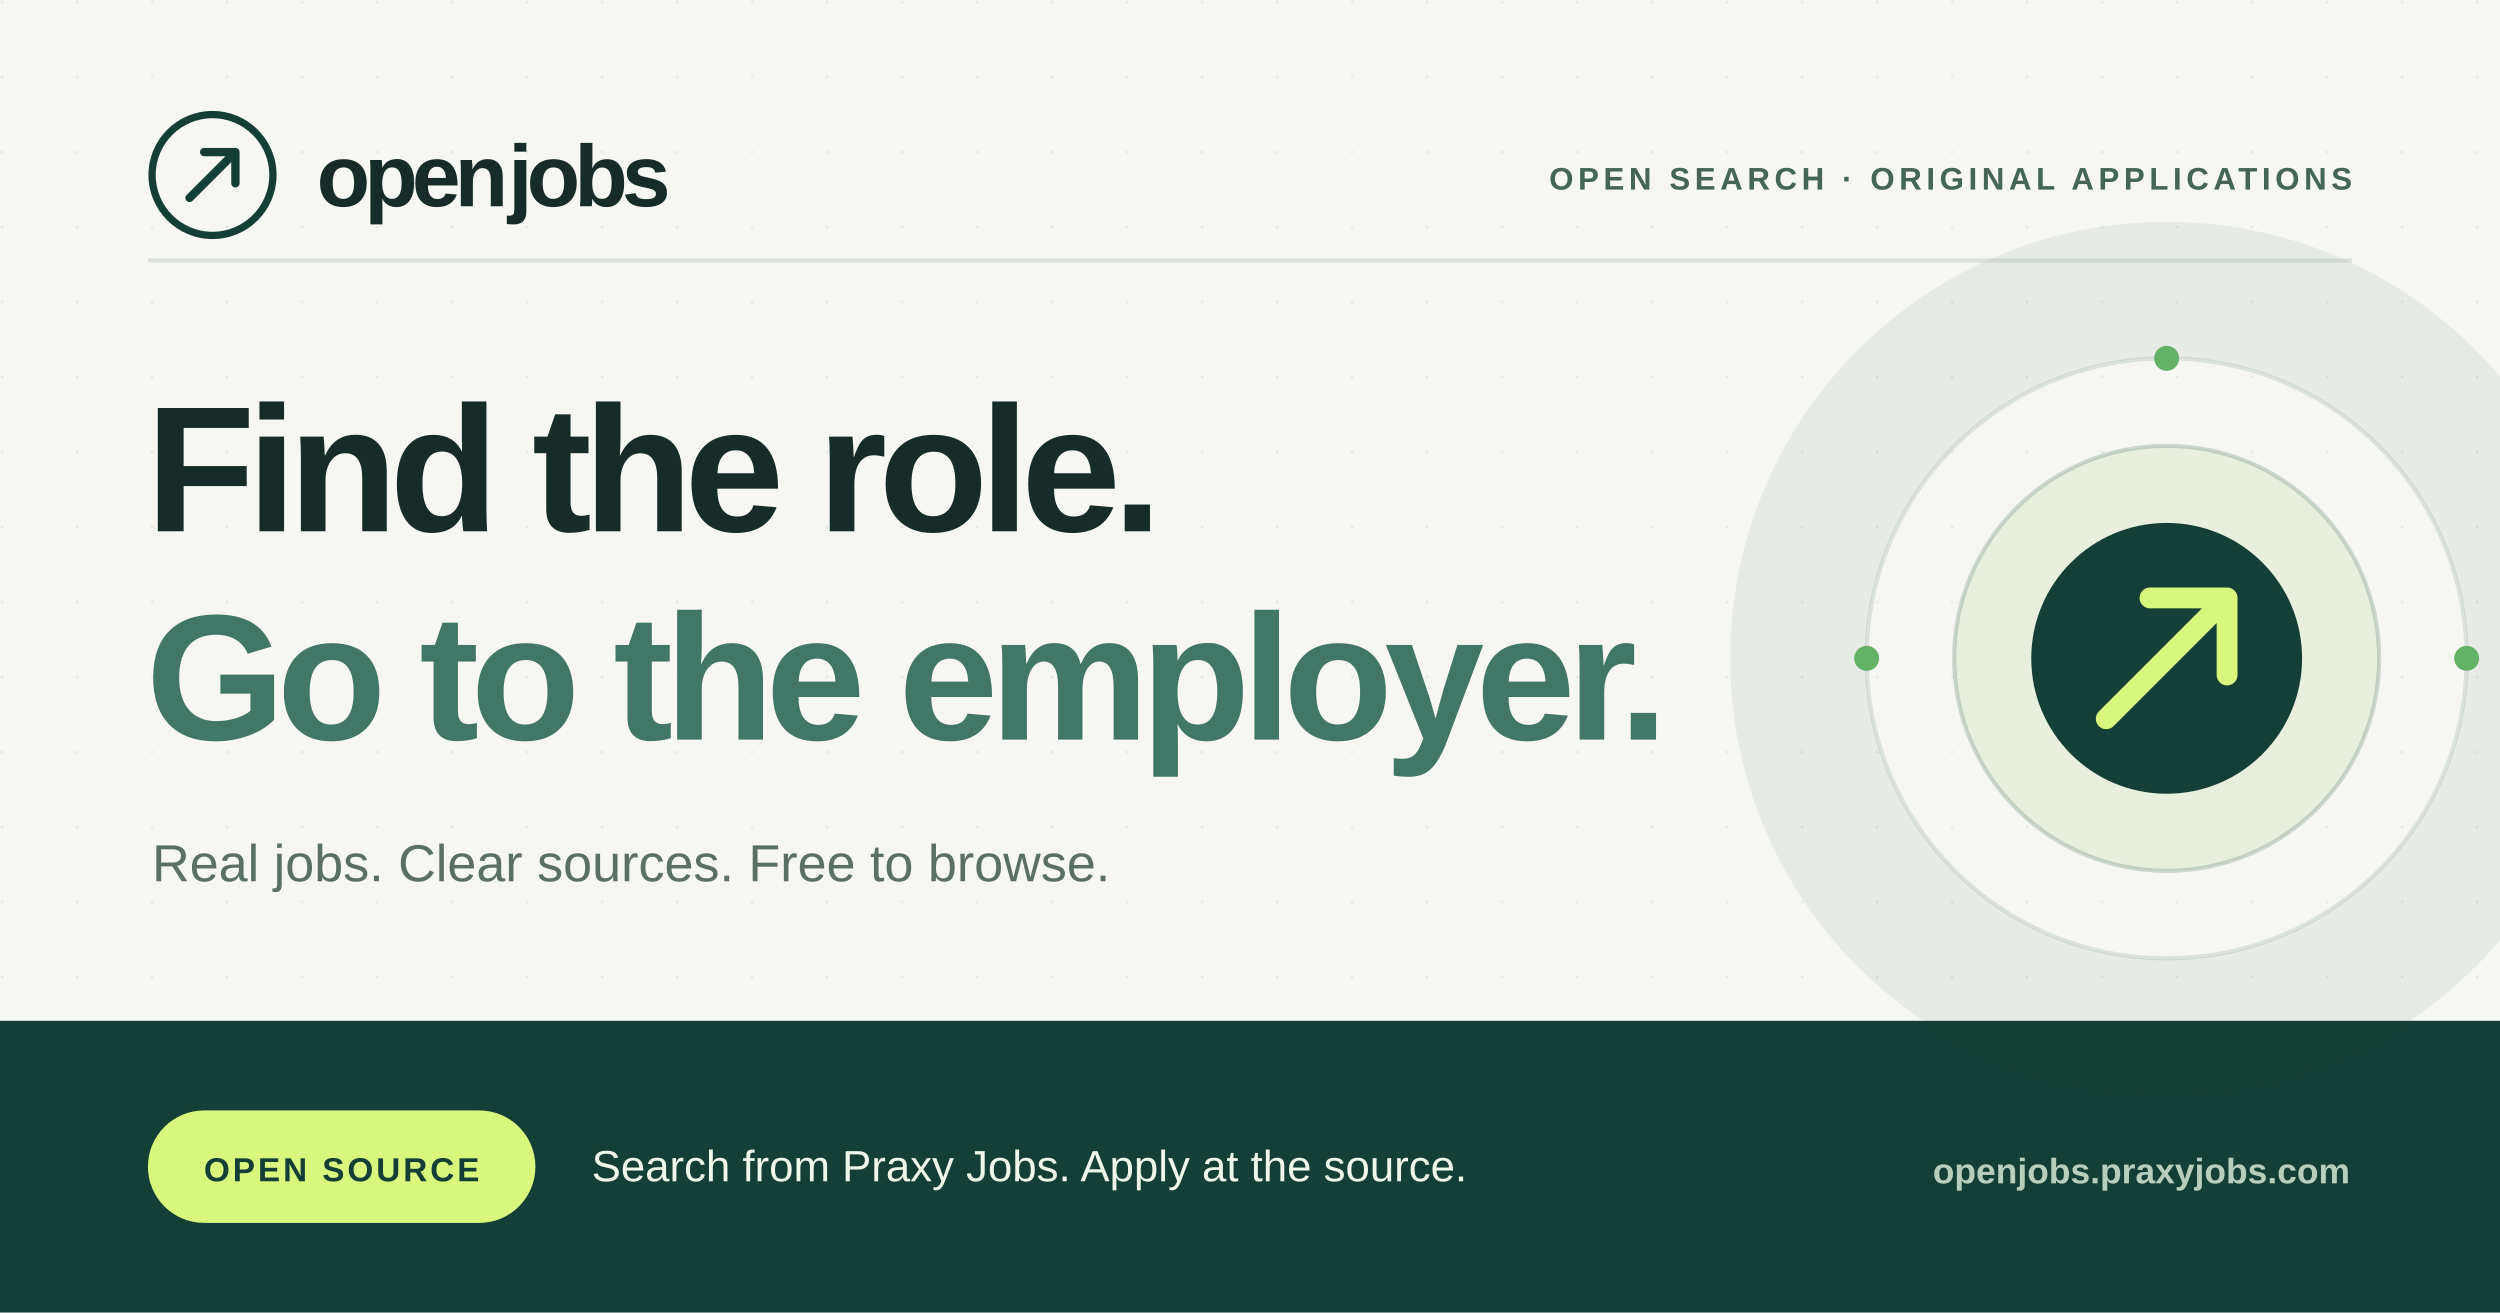
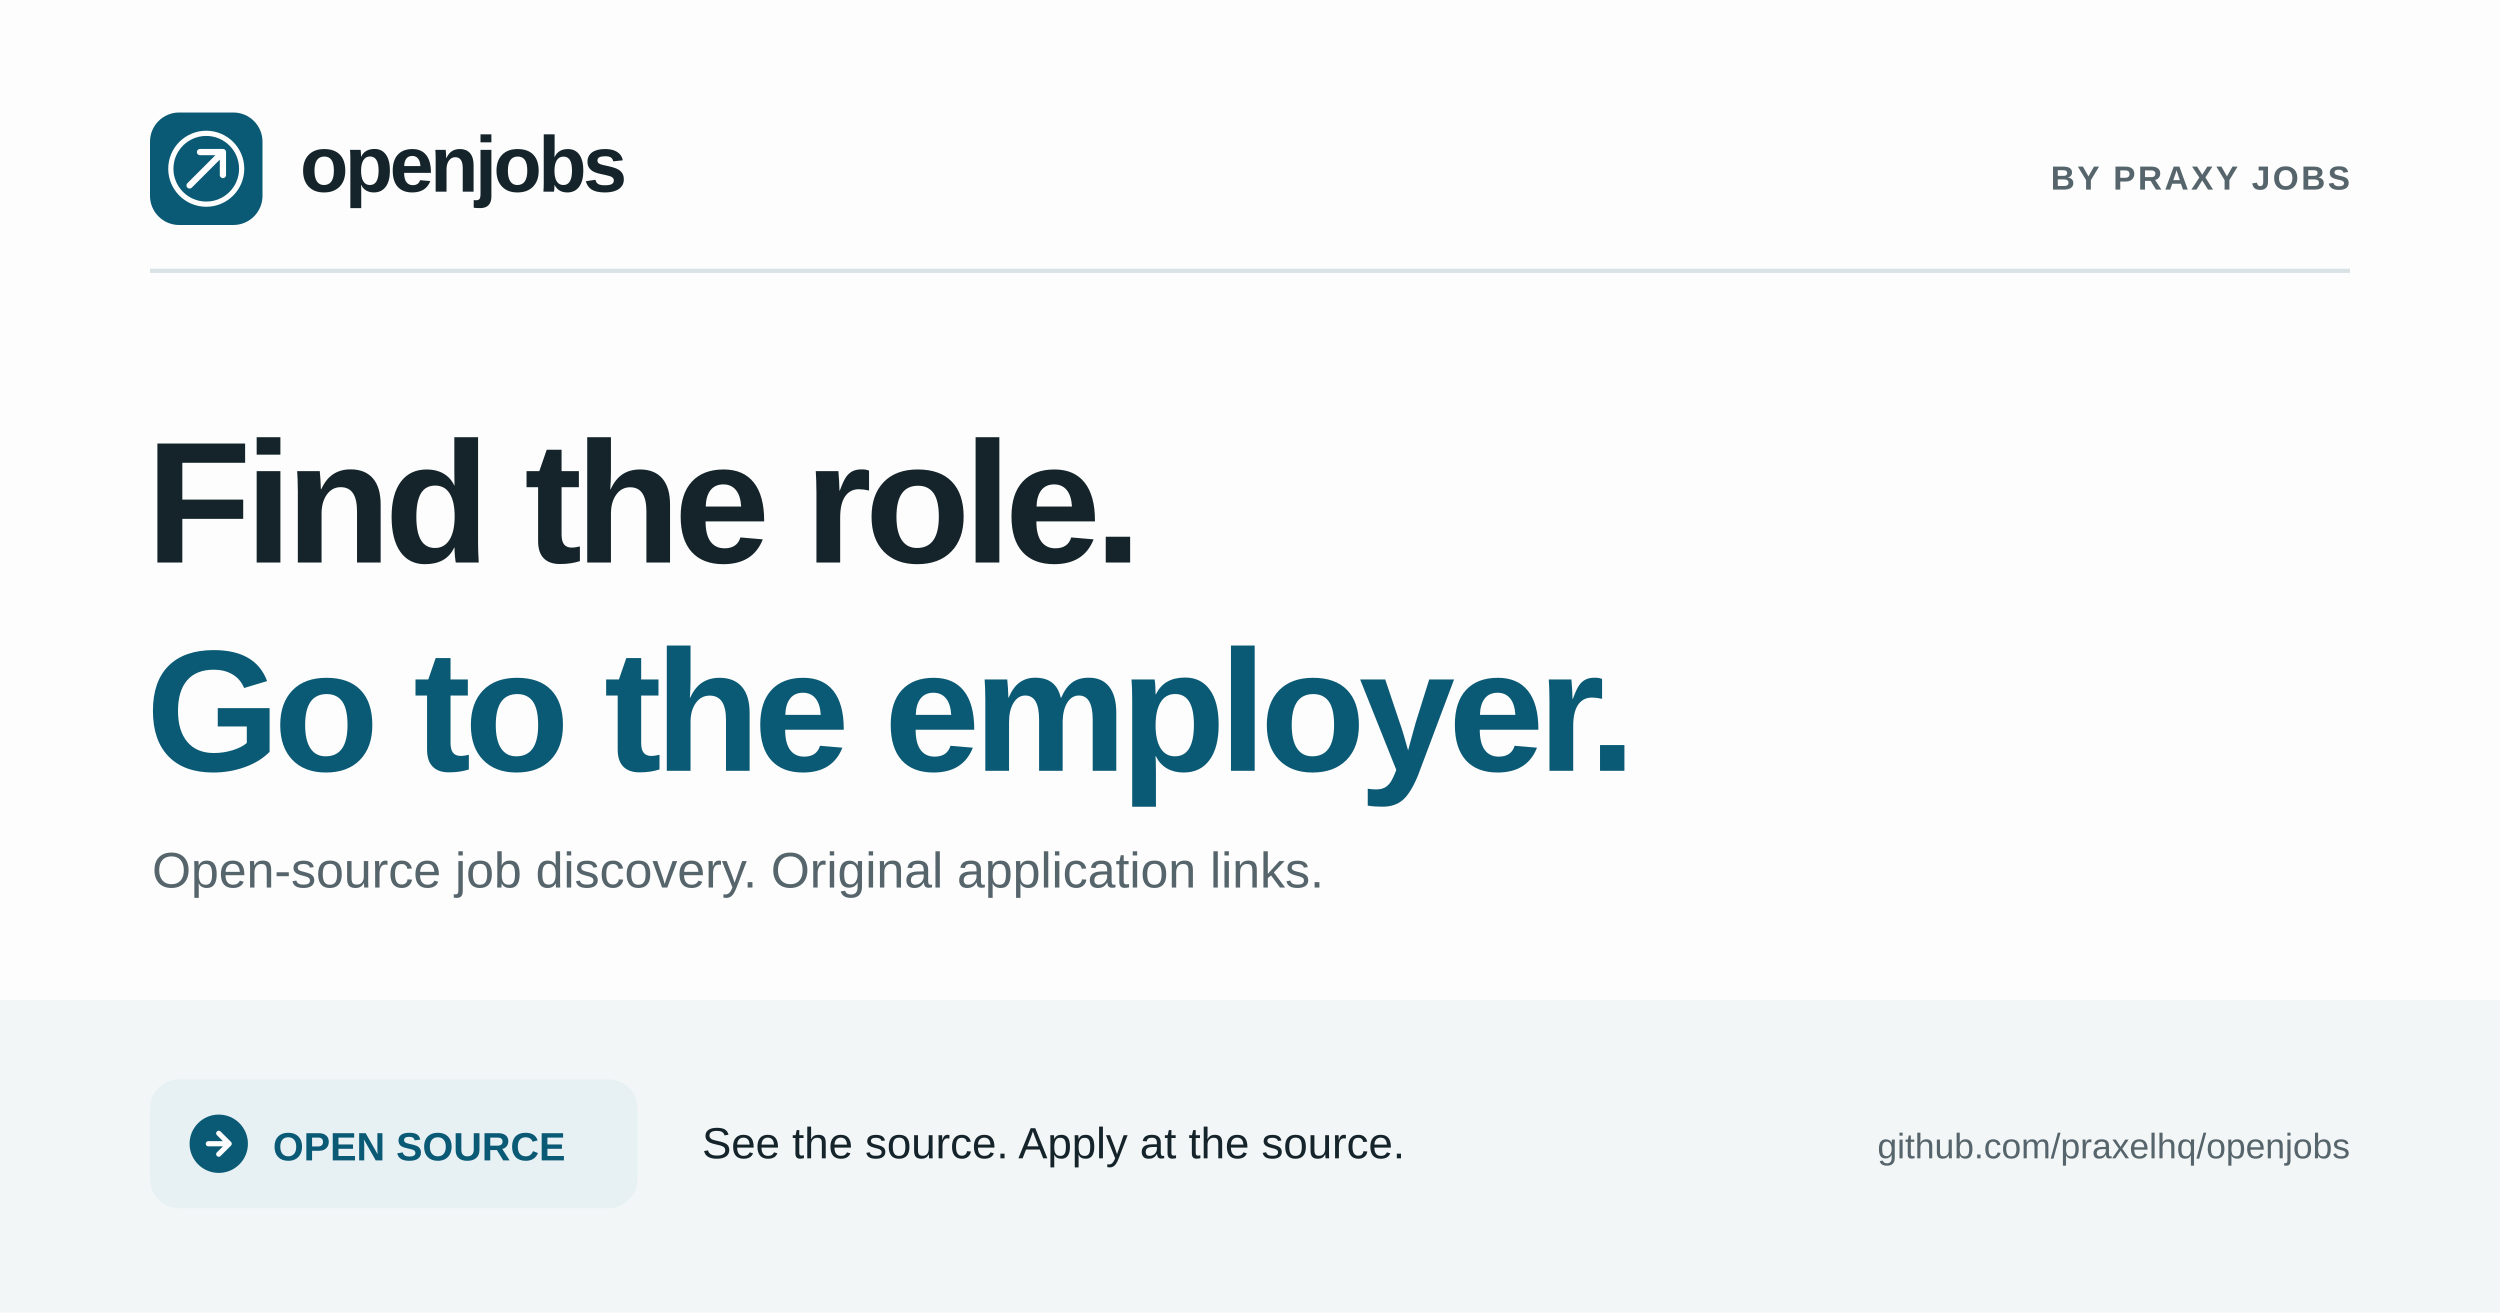
<svg xmlns="http://www.w3.org/2000/svg" width="1200" height="630" viewBox="0 0 1200 630" role="img" aria-labelledby="title desc">
-   <defs>
-     <pattern id="grain" width="36" height="36" patternUnits="userSpaceOnUse">
-       <circle cx="1" cy="1" r=".7" fill="#143f36" opacity=".08" />
-     </pattern>
-     <clipPath id="canvas">
-       <rect width="1200" height="630" />
-     </clipPath>
-   </defs>
-   <g clip-path="url(#canvas)">
-     <rect width="1200" height="630" fill="#f6f7f2" />
-     <rect width="1200" height="630" fill="url(#grain)" />
-     <path d="M0 490H1200V630H0Z" fill="#143f36" />
-     <path d="M71 125H1129" stroke="#dce2dc" stroke-width="2" />
-     <g transform="translate(71 53)" fill="none" stroke="#143f36" stroke-linecap="round" stroke-linejoin="round">
-       <circle cx="31" cy="31" r="29" stroke-width="3.5" />
-       <path d="M20 42 42 20M27 20h15v15" stroke-width="4" />
-     </g>
-     <text x="152" y="99" fill="#172c28" font-family="Arial, Helvetica, sans-serif" font-size="42" font-weight="700" letter-spacing="-2.8">open<tspan font-weight="900">jobs</tspan>
-     </text>
-     <text x="1129" y="91" text-anchor="end" fill="#456556" font-family="Arial, Helvetica, sans-serif" font-size="15" font-weight="700" letter-spacing="2.2">OPEN SEARCH · ORIGINAL APPLICATIONS</text>
-     <g font-family="Arial, Helvetica, sans-serif" font-weight="700" letter-spacing="-4">
-       <text x="70" y="255" fill="#172c28" font-size="86">Find the role.</text>
-       <text x="70" y="355" fill="#427768" font-size="86">Go to the employer.</text>
-     </g>
-     <text x="73" y="423" fill="#5c6f66" font-family="Arial, Helvetica, sans-serif" font-size="25" font-weight="400">Real jobs. Clear sources. Free to browse.</text>
-     <g transform="translate(1040 316)">
-       <circle r="177" fill="none" stroke="#143f36" stroke-opacity=".07" stroke-width="65" />
-       <circle r="144" fill="none" stroke="#143f36" stroke-opacity=".12" stroke-width="2" />
-       <circle r="102" fill="#e8efdf" stroke="#143f36" stroke-opacity=".18" stroke-width="2" />
-       <circle r="65" fill="#143f36" />
-       <path d="M-29 29 29-29M-8-29h37V8" fill="none" stroke="#d8f77c" stroke-width="10" stroke-linecap="round" stroke-linejoin="round" />
-       <circle cx="0" cy="-144" r="6" fill="#64b168" />
-       <circle cx="144" cy="0" r="6" fill="#64b168" />
-       <circle cx="-144" cy="0" r="6" fill="#64b168" />
-     </g>
-     <rect x="71" y="533" width="186" height="54" rx="27" fill="#d8f77c" />
-     <text x="164" y="567" text-anchor="middle" fill="#143f36" font-family="Arial, Helvetica, sans-serif" font-size="16" font-weight="700" letter-spacing="1.4">OPEN SOURCE</text>
-     <text x="284" y="567" fill="#eff6ea" font-family="Arial, Helvetica, sans-serif" font-size="21" font-weight="500">Search from Praxy Jobs. Apply at the source.</text>
-     <text x="1128" y="568" text-anchor="end" fill="#b8cebd" font-family="Arial, Helvetica, sans-serif" font-size="17" font-weight="700">openjobs.praxyjobs.com</text>
+   <rect width="1200" height="630" fill="#FCFDFC" />
+   <path d="M0 480H1200V630H0Z" fill="#F3F6F7" />
+   <path d="M72 130H1128" stroke="#D9E2E5" stroke-width="2" />
+   <g transform="translate(72 54)">
+     <rect width="54" height="54" rx="14" fill="#0A5975" />
+     <circle cx="27" cy="27" r="17" fill="none" stroke="#FCFDFC" stroke-width="2.5" />
+     <path d="M19 35 35 19M24 19h11v11" fill="none" stroke="#FCFDFC" stroke-width="3" stroke-linecap="round" stroke-linejoin="round" />
+     <text x="72" y="38" fill="#15242B" font-family="Outfit, Avenir Next, Arial, sans-serif" font-size="38" font-weight="700" letter-spacing="-1.7">openjobs</text>
  </g>
+   <text x="1128" y="91" text-anchor="end" fill="#56646B" font-family="Outfit, Avenir Next, Arial, sans-serif" font-size="16" font-weight="600" letter-spacing="1.2">BY PRAXY JOBS</text>
+   <g font-family="Outfit, Avenir Next, Arial, sans-serif" font-weight="700" letter-spacing="-3.3">
+     <text x="70" y="270" fill="#15242B" font-size="83">Find the role.</text>
+     <text x="70" y="370" fill="#0A5975" font-size="83">Go to the employer.</text>
+   </g>
+   <text x="73" y="426" fill="#56646B" font-family="Outfit, Avenir Next, Arial, sans-serif" font-size="24" font-weight="400">Open-source job discovery. Original application links.</text>
+   <g transform="translate(72 518)" font-family="Outfit, Avenir Next, Arial, sans-serif">
+     <rect width="234" height="62" rx="14" fill="#E7F1F4" />
+     <circle cx="33" cy="31" r="14" fill="#0A5975" />
+     <path d="M28 31h10m-5-5 5 5-5 5" fill="none" stroke="#FCFDFC" stroke-width="2.5" stroke-linecap="round" stroke-linejoin="round" />
+     <text x="59" y="39" fill="#0A5975" font-size="19" font-weight="700">OPEN SOURCE</text>
+     <text x="265" y="38" fill="#15242B" font-size="21" font-weight="500">See the source. Apply at the source.</text>
+   </g>
+   <text x="1128" y="556" text-anchor="end" fill="#56646B" font-family="Outfit, Avenir Next, Arial, sans-serif" font-size="17" font-weight="500">github.com/praxelhq/openjobs</text>
</svg>
